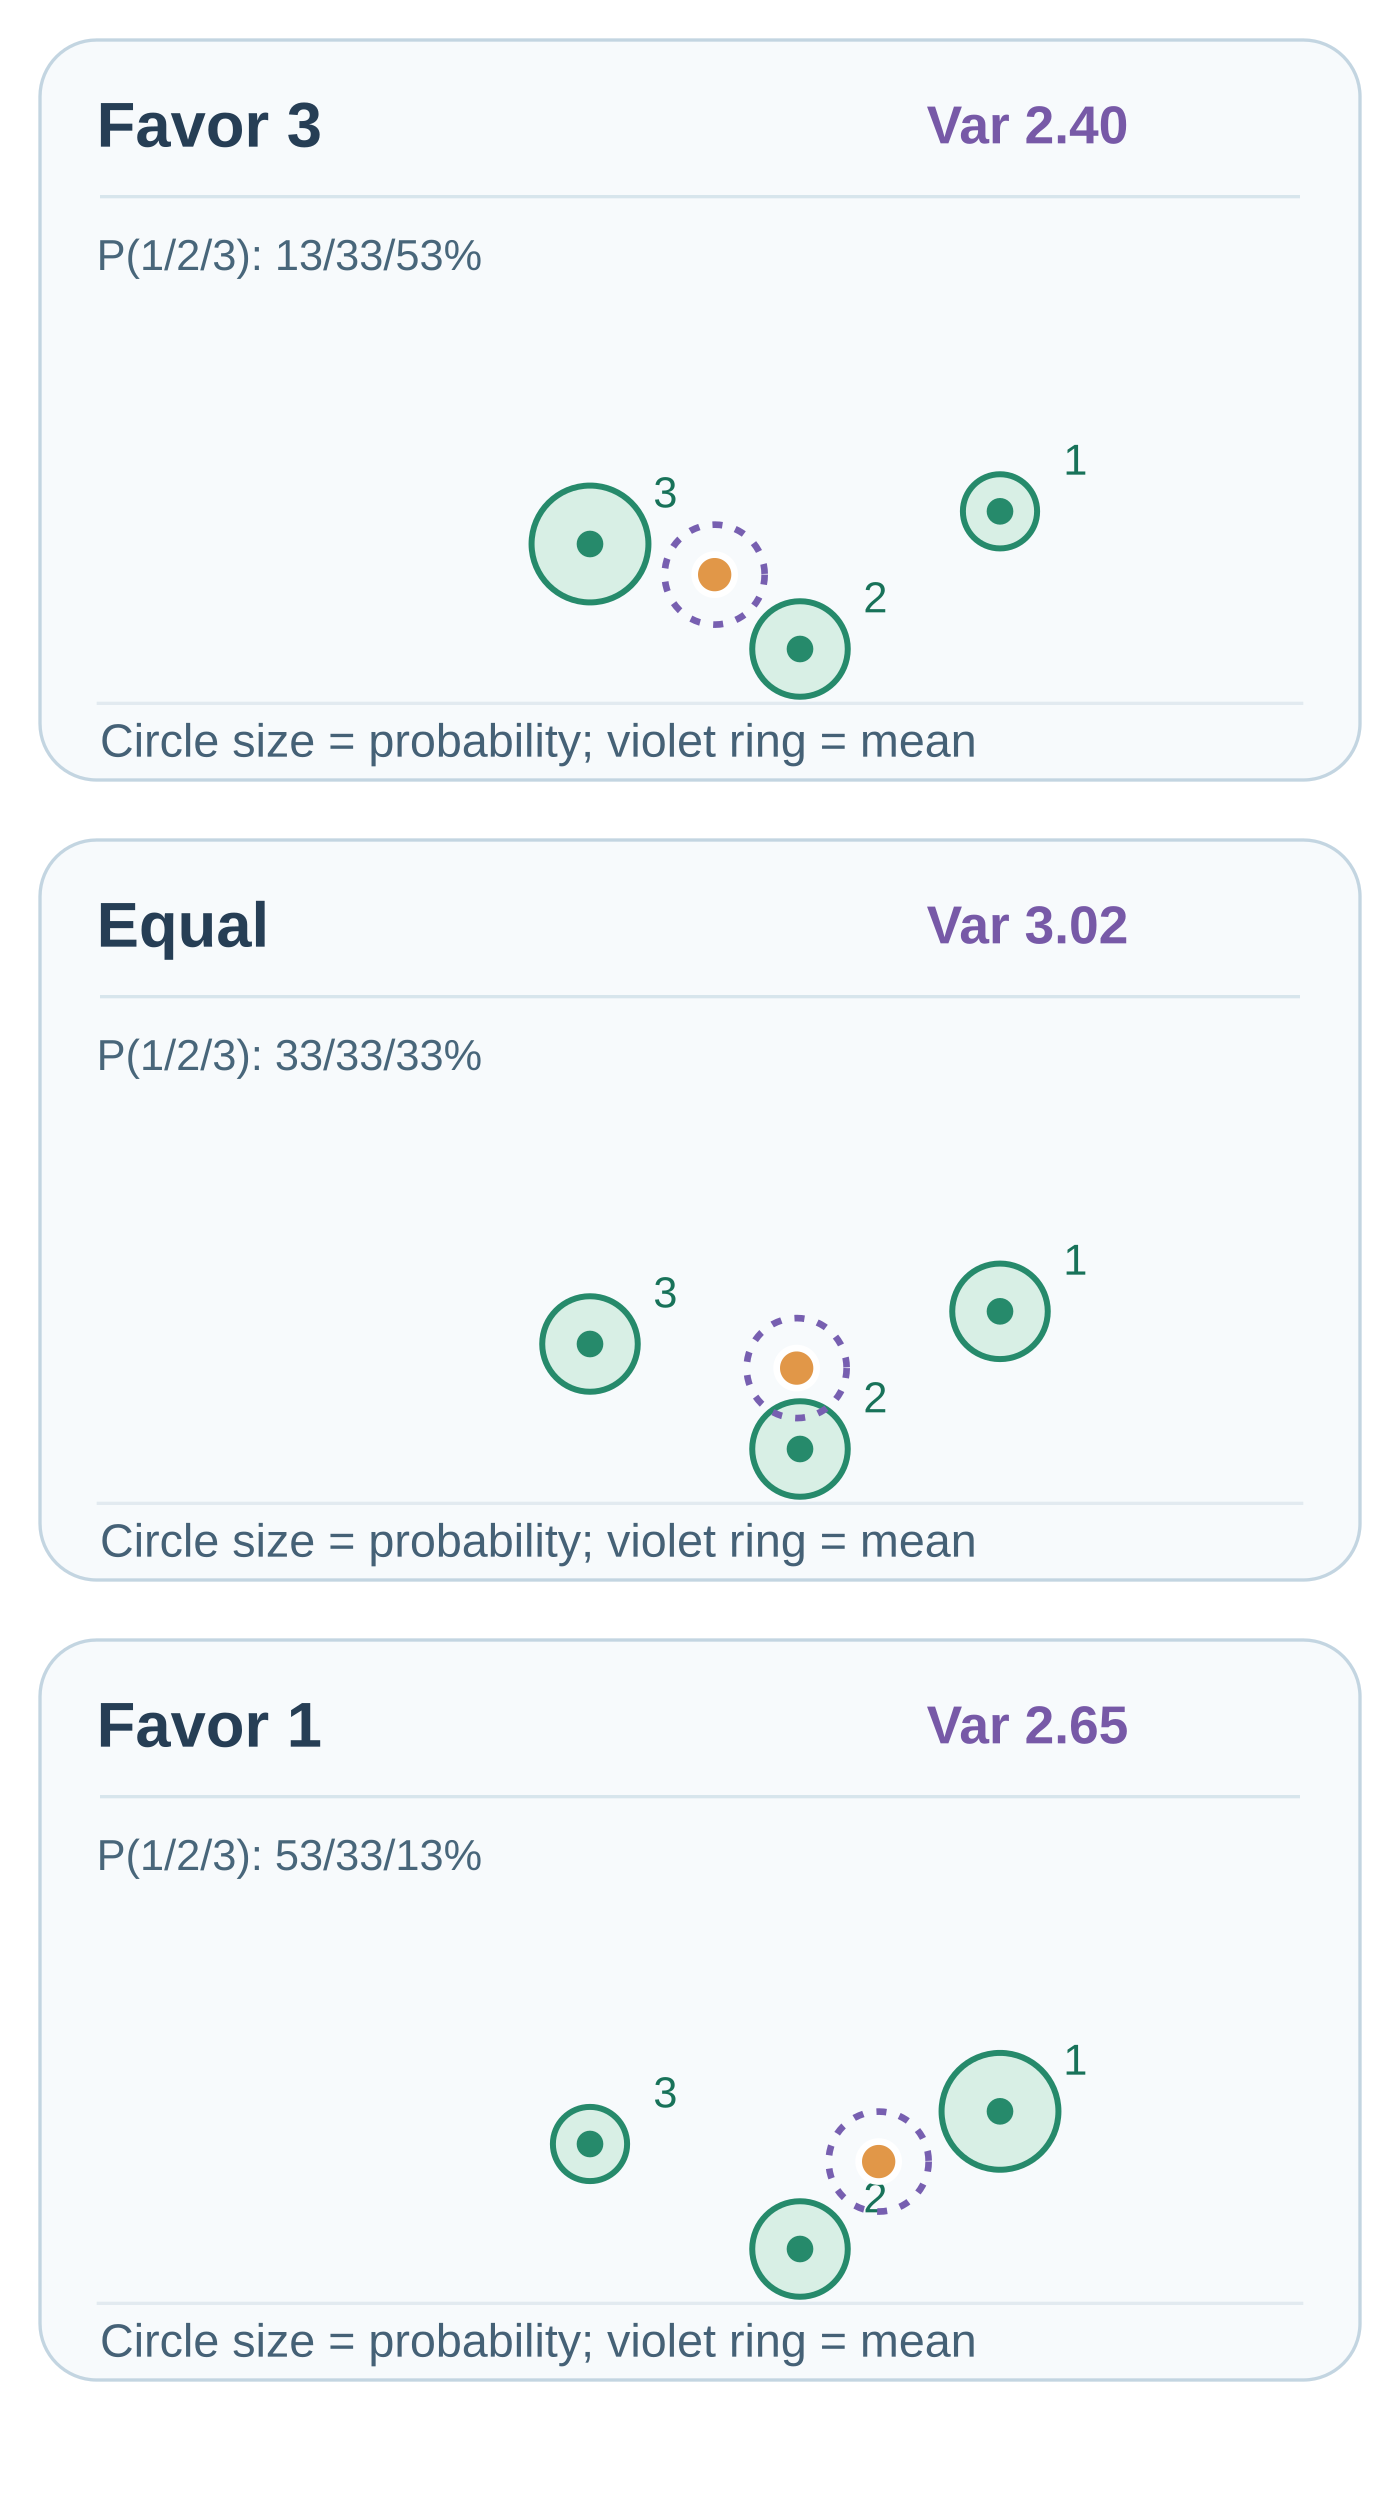
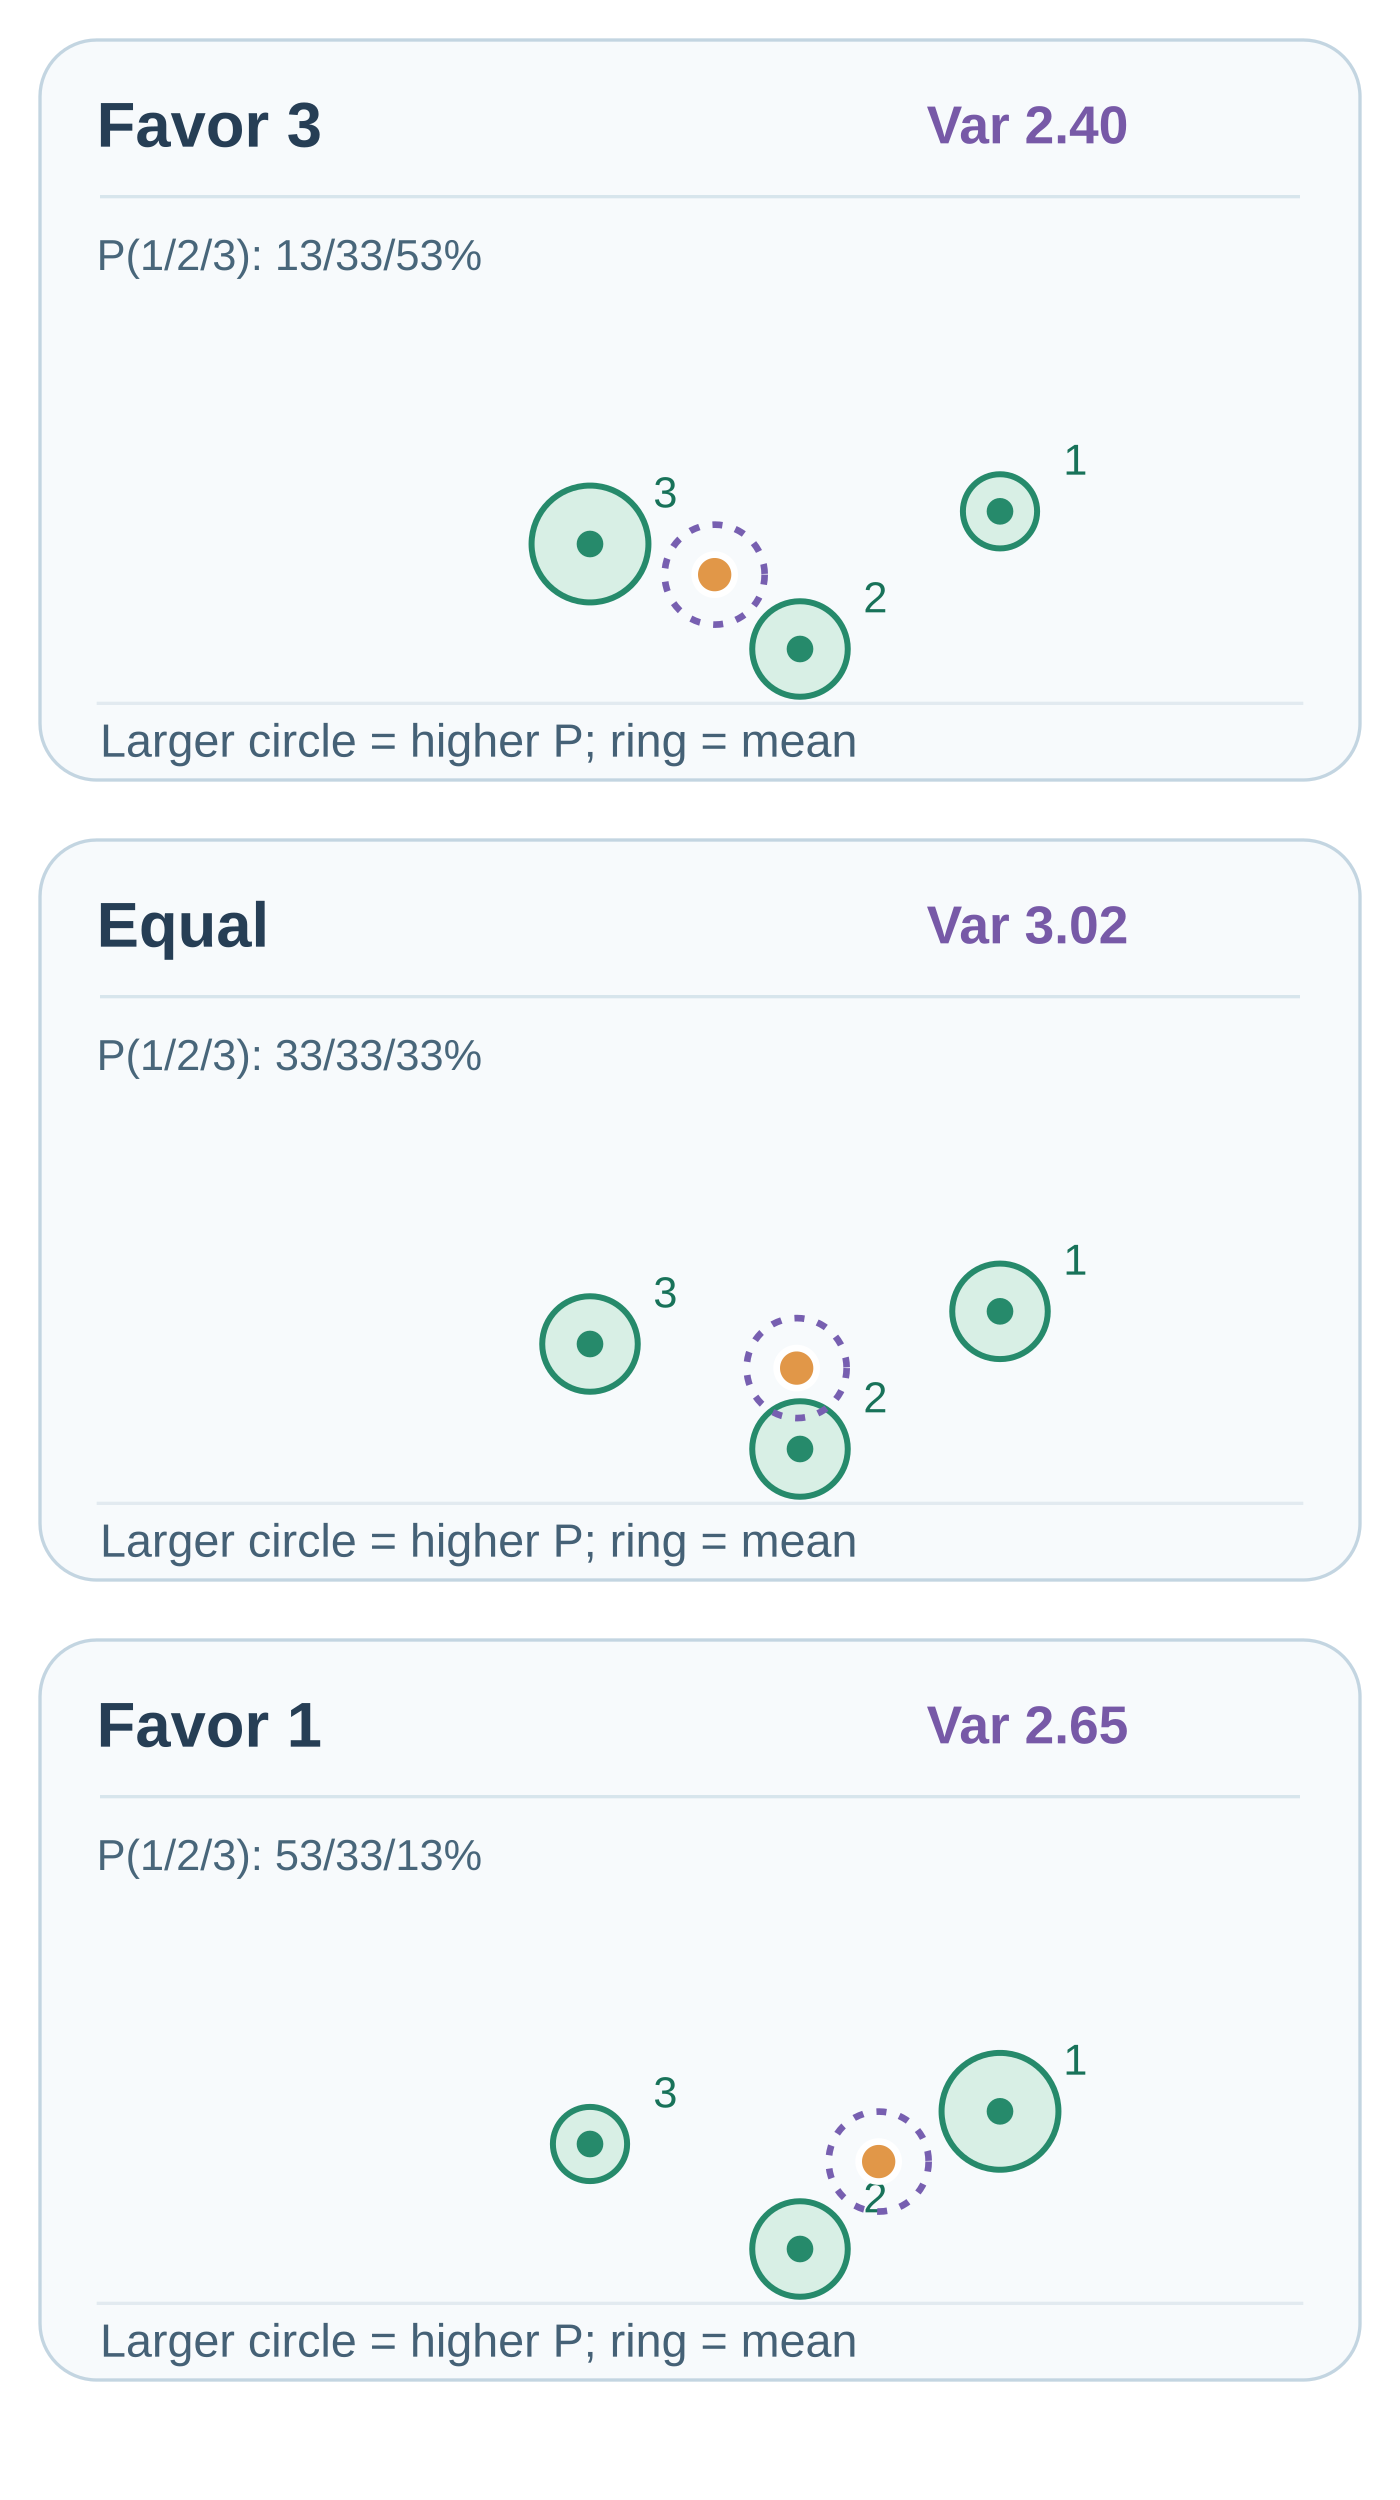
<svg xmlns="http://www.w3.org/2000/svg" viewBox="0 0 420 750" role="img" aria-labelledby="title desc">
  <rect width="420" height="750" fill="#ffffff" />
  <rect x="12" y="12" width="396" height="222" rx="17" fill="#f7fafc" stroke="#c3d5e1" />
  <text x="29" y="44" font-family="Arial,sans-serif" font-size="19" font-weight="700" fill="#263e55">Favor 3</text>
  <text x="278" y="43" font-family="Arial,sans-serif" font-size="16" font-weight="700" fill="#7759a7">Var 2.40</text>
  <path d="M30 59H390" stroke="#d7e5ec" />
  <text x="29" y="81" font-family="Arial,sans-serif" font-size="13" fill="#48667a">P(1/2/3): 13/33/53%</text>
  <circle cx="300" cy="153.4" r="11.13" fill="#d8efe5" stroke="#268a6b" stroke-width="1.8" />
  <circle cx="300" cy="153.4" r="4" fill="#268a6b" />
  <text x="319" y="142.4" font-family="Arial,sans-serif" font-size="13" fill="#187259">1</text>
  <circle cx="240" cy="194.7" r="14.33" fill="#d8efe5" stroke="#268a6b" stroke-width="1.8" />
  <circle cx="240" cy="194.7" r="4" fill="#268a6b" />
  <text x="259" y="183.7" font-family="Arial,sans-serif" font-size="13" fill="#187259">2</text>
  <circle cx="177" cy="163.2" r="17.53" fill="#d8efe5" stroke="#268a6b" stroke-width="1.8" />
  <circle cx="177" cy="163.2" r="4" fill="#268a6b" />
  <text x="196" y="152.2" font-family="Arial,sans-serif" font-size="13" fill="#187259">3</text>
  <circle cx="214.40" cy="172.39" r="15" fill="none" stroke="#775fb0" stroke-width="2" stroke-dasharray="3 4" />
  <circle cx="214.40" cy="172.39" r="6" fill="#e19748" stroke="#fff" stroke-width="2" />
  <path d="M29 211H391" stroke="#e2eaf0" />
-   <text x="30" y="227" font-family="Arial,sans-serif" font-size="14" fill="#456176">Circle size = probability; violet ring = mean</text>
+   <text x="30" y="227" font-family="Arial,sans-serif" font-size="14" fill="#456176">Larger circle = higher P; ring = mean</text>
  <rect x="12" y="252" width="396" height="222" rx="17" fill="#f7fafc" stroke="#c3d5e1" />
  <text x="29" y="284" font-family="Arial,sans-serif" font-size="19" font-weight="700" fill="#263e55">Equal</text>
  <text x="278" y="283" font-family="Arial,sans-serif" font-size="16" font-weight="700" fill="#7759a7">Var 3.02</text>
  <path d="M30 299H390" stroke="#d7e5ec" />
  <text x="29" y="321" font-family="Arial,sans-serif" font-size="13" fill="#48667a">P(1/2/3): 33/33/33%</text>
  <circle cx="300" cy="393.4" r="14.33" fill="#d8efe5" stroke="#268a6b" stroke-width="1.8" />
  <circle cx="300" cy="393.4" r="4" fill="#268a6b" />
  <text x="319" y="382.4" font-family="Arial,sans-serif" font-size="13" fill="#187259">1</text>
  <circle cx="240" cy="434.7" r="14.33" fill="#d8efe5" stroke="#268a6b" stroke-width="1.8" />
  <circle cx="240" cy="434.7" r="4" fill="#268a6b" />
  <text x="259" y="423.7" font-family="Arial,sans-serif" font-size="13" fill="#187259">2</text>
  <circle cx="177" cy="403.2" r="14.33" fill="#d8efe5" stroke="#268a6b" stroke-width="1.8" />
  <circle cx="177" cy="403.2" r="4" fill="#268a6b" />
  <text x="196" y="392.2" font-family="Arial,sans-serif" font-size="13" fill="#187259">3</text>
  <circle cx="239.00" cy="410.43" r="15" fill="none" stroke="#775fb0" stroke-width="2" stroke-dasharray="3 4" />
  <circle cx="239.00" cy="410.43" r="6" fill="#e19748" stroke="#fff" stroke-width="2" />
  <path d="M29 451H391" stroke="#e2eaf0" />
-   <text x="30" y="467" font-family="Arial,sans-serif" font-size="14" fill="#456176">Circle size = probability; violet ring = mean</text>
+   <text x="30" y="467" font-family="Arial,sans-serif" font-size="14" fill="#456176">Larger circle = higher P; ring = mean</text>
  <rect x="12" y="492" width="396" height="222" rx="17" fill="#f7fafc" stroke="#c3d5e1" />
  <text x="29" y="524" font-family="Arial,sans-serif" font-size="19" font-weight="700" fill="#263e55">Favor 1</text>
  <text x="278" y="523" font-family="Arial,sans-serif" font-size="16" font-weight="700" fill="#7759a7">Var 2.65</text>
  <path d="M30 539H390" stroke="#d7e5ec" />
  <text x="29" y="561" font-family="Arial,sans-serif" font-size="13" fill="#48667a">P(1/2/3): 53/33/13%</text>
  <circle cx="300" cy="633.4" r="17.53" fill="#d8efe5" stroke="#268a6b" stroke-width="1.8" />
  <circle cx="300" cy="633.4" r="4" fill="#268a6b" />
  <text x="319" y="622.4" font-family="Arial,sans-serif" font-size="13" fill="#187259">1</text>
  <circle cx="240" cy="674.7" r="14.33" fill="#d8efe5" stroke="#268a6b" stroke-width="1.8" />
  <circle cx="240" cy="674.7" r="4" fill="#268a6b" />
  <text x="259" y="663.7" font-family="Arial,sans-serif" font-size="13" fill="#187259">2</text>
  <circle cx="177" cy="643.2" r="11.13" fill="#d8efe5" stroke="#268a6b" stroke-width="1.8" />
  <circle cx="177" cy="643.2" r="4" fill="#268a6b" />
  <text x="196" y="632.2" font-family="Arial,sans-serif" font-size="13" fill="#187259">3</text>
  <circle cx="263.60" cy="648.47" r="15" fill="none" stroke="#775fb0" stroke-width="2" stroke-dasharray="3 4" />
  <circle cx="263.60" cy="648.47" r="6" fill="#e19748" stroke="#fff" stroke-width="2" />
  <path d="M29 691H391" stroke="#e2eaf0" />
-   <text x="30" y="707" font-family="Arial,sans-serif" font-size="14" fill="#456176">Circle size = probability; violet ring = mean</text>
+   <text x="30" y="707" font-family="Arial,sans-serif" font-size="14" fill="#456176">Larger circle = higher P; ring = mean</text>
</svg>
